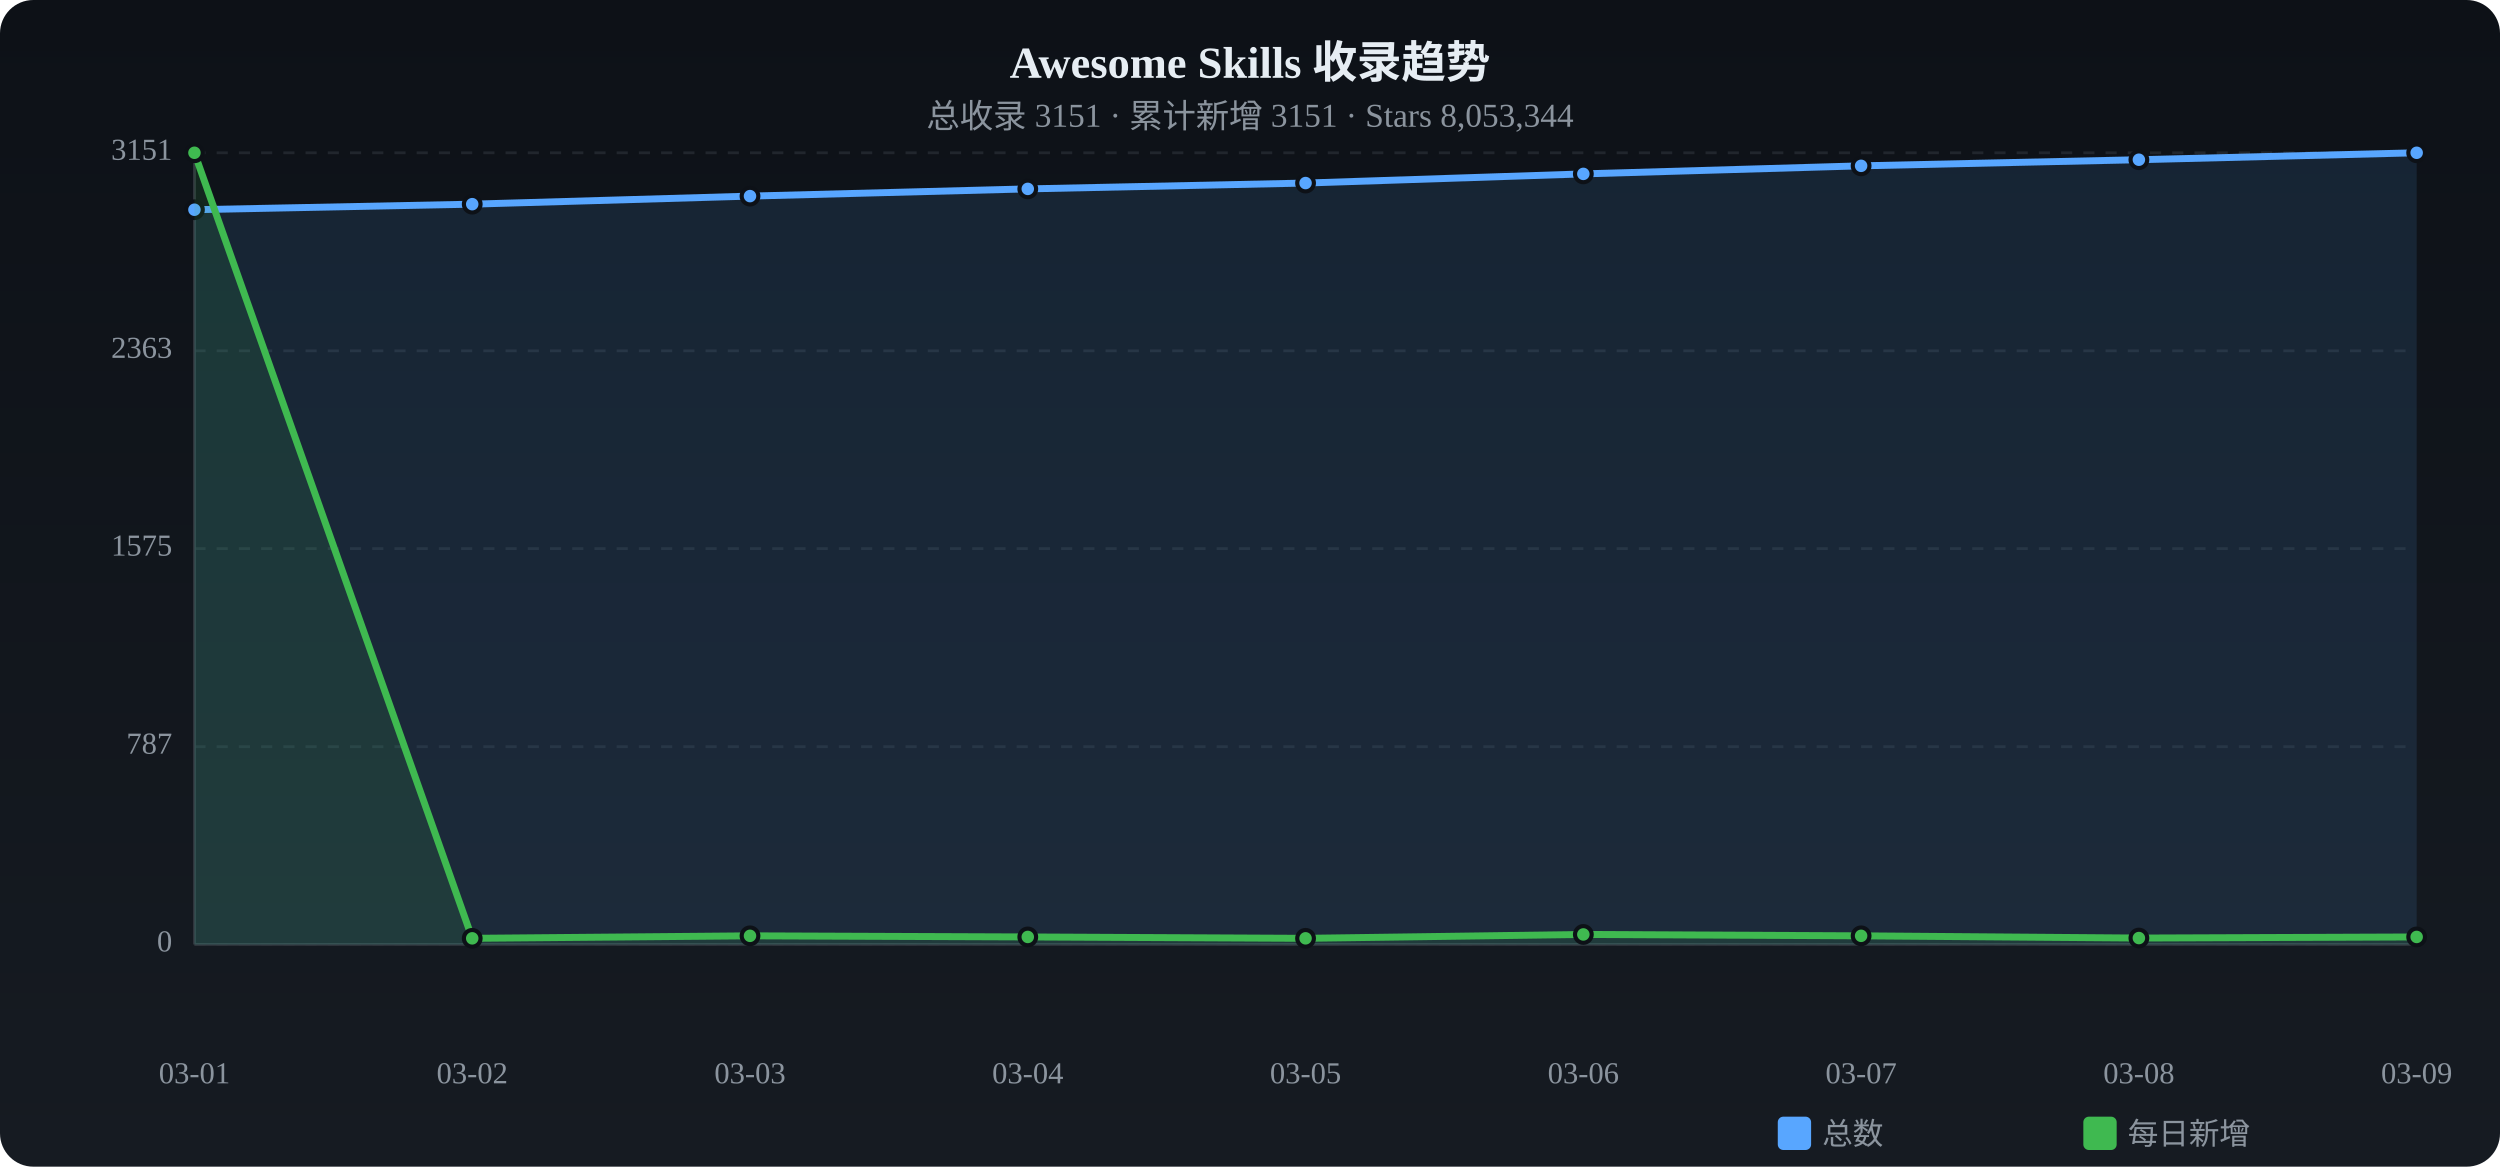
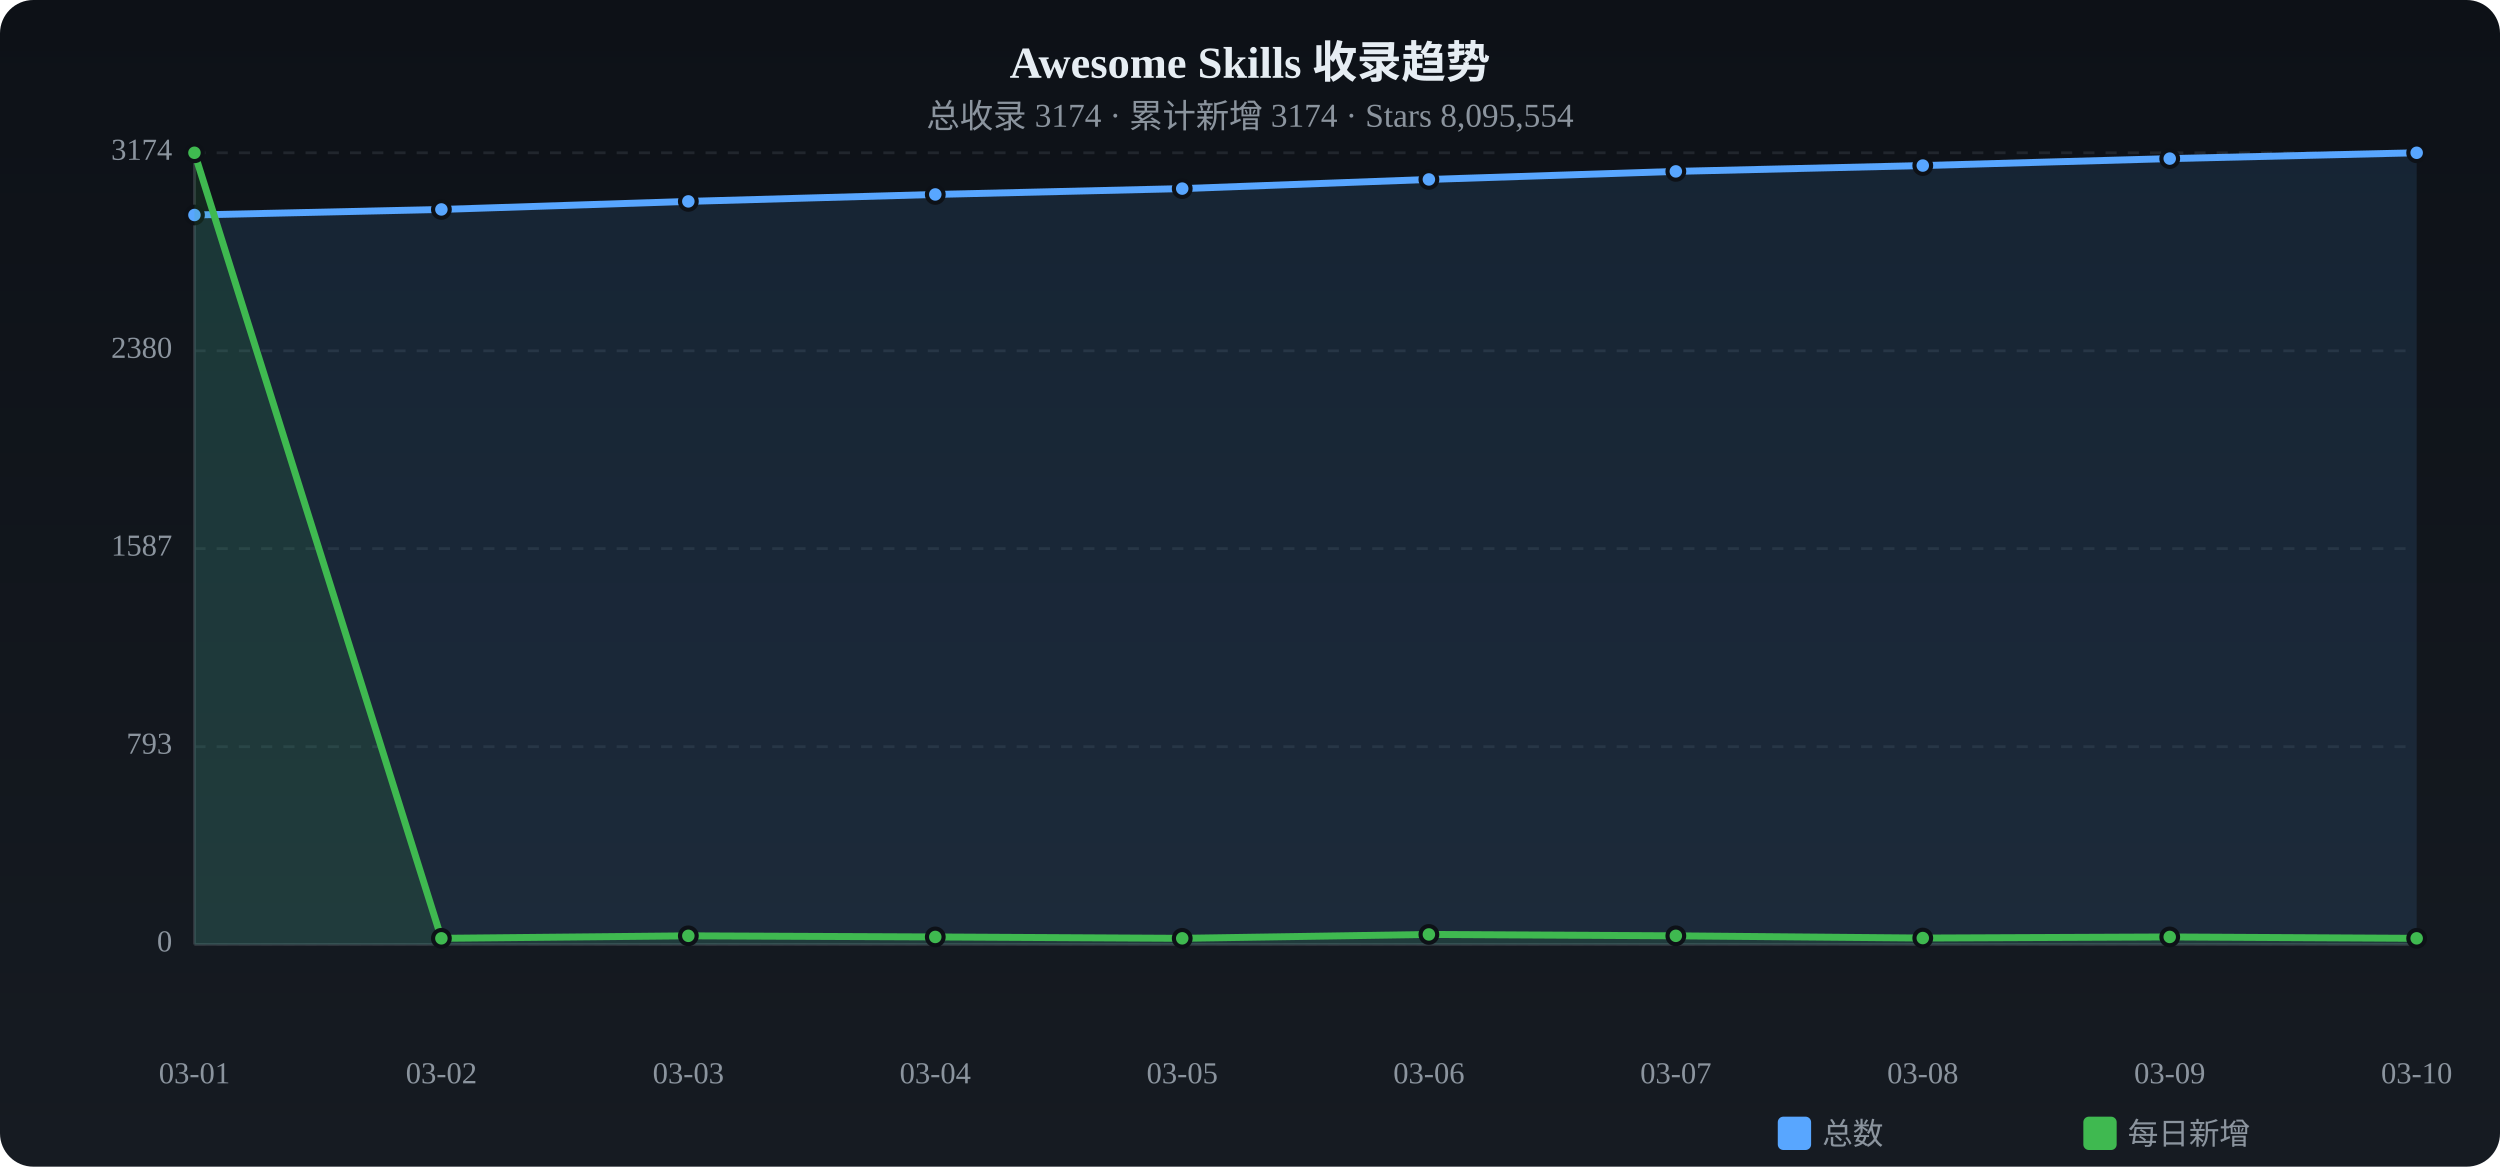
<svg xmlns="http://www.w3.org/2000/svg" viewBox="0 0 900 420" width="900" height="420">
  <defs>
    <linearGradient id="tbg" x1="0%" y1="0%" x2="0%" y2="100%">
      <stop offset="0%" stop-color="#0d1117" />
      <stop offset="100%" stop-color="#161b22" />
    </linearGradient>
  </defs>
  <rect width="900" height="420" rx="12" fill="url(#tbg)" />
  <text x="450.0" y="28" text-anchor="middle" fill="#e6edf3" font-size="16" font-weight="bold">Awesome Skills 收录趋势</text>
-   <text x="450.0" y="46" text-anchor="middle" fill="#8b949e" font-size="12">总收录 3151 · 累计新增 3151 · Stars 8,053,344</text>
+   <text x="450.0" y="46" text-anchor="middle" fill="#8b949e" font-size="12">总收录 3174 · 累计新增 3174 · Stars 8,095,554</text>
  <text x="62" y="340.0" text-anchor="end" fill="#8b949e" font-size="11" dominant-baseline="middle">0</text>
  <line x1="70" y1="340.0" x2="870" y2="340.0" stroke="#21262d" stroke-dasharray="4 4" />
-   <text x="62" y="268.8" text-anchor="end" fill="#8b949e" font-size="11" dominant-baseline="middle">787</text>
+   <text x="62" y="268.8" text-anchor="end" fill="#8b949e" font-size="11" dominant-baseline="middle">793</text>
  <line x1="70" y1="268.8" x2="870" y2="268.8" stroke="#21262d" stroke-dasharray="4 4" />
-   <text x="62" y="197.5" text-anchor="end" fill="#8b949e" font-size="11" dominant-baseline="middle">1575</text>
+   <text x="62" y="197.5" text-anchor="end" fill="#8b949e" font-size="11" dominant-baseline="middle">1587</text>
  <line x1="70" y1="197.5" x2="870" y2="197.5" stroke="#21262d" stroke-dasharray="4 4" />
-   <text x="62" y="126.3" text-anchor="end" fill="#8b949e" font-size="11" dominant-baseline="middle">2363</text>
+   <text x="62" y="126.3" text-anchor="end" fill="#8b949e" font-size="11" dominant-baseline="middle">2380</text>
  <line x1="70" y1="126.3" x2="870" y2="126.3" stroke="#21262d" stroke-dasharray="4 4" />
-   <text x="62" y="55.0" text-anchor="end" fill="#8b949e" font-size="11" dominant-baseline="middle">3151</text>
+   <text x="62" y="55.0" text-anchor="end" fill="#8b949e" font-size="11" dominant-baseline="middle">3174</text>
  <line x1="70" y1="55.0" x2="870" y2="55.0" stroke="#21262d" stroke-dasharray="4 4" />
  <line x1="70" y1="55" x2="70" y2="340" stroke="#30363d" />
  <line x1="70" y1="340" x2="870" y2="340" stroke="#30363d" />
-   <path d="M70.0,75.5 L170.0,73.5 L270.0,70.6 L370.0,68.0 L470.0,65.9 L570.0,62.6 L670.0,59.7 L770.0,57.5 L870.0,55.0 L870.0,340 L70.0,340 Z" fill="#58a6ff" opacity="0.12" />
-   <polyline points="70.0,75.5 170.0,73.5 270.0,70.6 370.0,68.0 470.0,65.9 570.0,62.6 670.0,59.7 770.0,57.5 870.0,55.0" fill="none" stroke="#58a6ff" stroke-width="2.5" stroke-linecap="round" stroke-linejoin="round" />
-   <circle cx="70.0" cy="75.5" r="3" fill="#58a6ff" stroke="#0d1117" stroke-width="1.5" />
-   <circle cx="170.0" cy="73.5" r="3" fill="#58a6ff" stroke="#0d1117" stroke-width="1.5" />
-   <circle cx="270.0" cy="70.6" r="3" fill="#58a6ff" stroke="#0d1117" stroke-width="1.5" />
-   <circle cx="370.0" cy="68.0" r="3" fill="#58a6ff" stroke="#0d1117" stroke-width="1.5" />
-   <circle cx="470.0" cy="65.9" r="3" fill="#58a6ff" stroke="#0d1117" stroke-width="1.5" />
-   <circle cx="570.0" cy="62.6" r="3" fill="#58a6ff" stroke="#0d1117" stroke-width="1.5" />
-   <circle cx="670.0" cy="59.7" r="3" fill="#58a6ff" stroke="#0d1117" stroke-width="1.5" />
-   <circle cx="770.0" cy="57.5" r="3" fill="#58a6ff" stroke="#0d1117" stroke-width="1.5" />
+   <path d="M70.0,77.4 L158.9,75.4 L247.8,72.5 L336.7,70.0 L425.6,67.9 L514.4,64.6 L603.3,61.7 L692.2,59.6 L781.1,57.1 L870.0,55.0 L870.0,340 L70.0,340 Z" fill="#58a6ff" opacity="0.12" />
+   <polyline points="70.0,77.4 158.9,75.4 247.8,72.5 336.7,70.0 425.6,67.9 514.4,64.6 603.3,61.7 692.2,59.6 781.1,57.1 870.0,55.0" fill="none" stroke="#58a6ff" stroke-width="2.5" stroke-linecap="round" stroke-linejoin="round" />
+   <circle cx="70.0" cy="77.4" r="3" fill="#58a6ff" stroke="#0d1117" stroke-width="1.5" />
+   <circle cx="158.9" cy="75.4" r="3" fill="#58a6ff" stroke="#0d1117" stroke-width="1.5" />
+   <circle cx="247.8" cy="72.5" r="3" fill="#58a6ff" stroke="#0d1117" stroke-width="1.5" />
+   <circle cx="336.7" cy="70.0" r="3" fill="#58a6ff" stroke="#0d1117" stroke-width="1.5" />
+   <circle cx="425.6" cy="67.9" r="3" fill="#58a6ff" stroke="#0d1117" stroke-width="1.5" />
+   <circle cx="514.4" cy="64.6" r="3" fill="#58a6ff" stroke="#0d1117" stroke-width="1.5" />
+   <circle cx="603.3" cy="61.7" r="3" fill="#58a6ff" stroke="#0d1117" stroke-width="1.5" />
+   <circle cx="692.2" cy="59.6" r="3" fill="#58a6ff" stroke="#0d1117" stroke-width="1.5" />
+   <circle cx="781.1" cy="57.1" r="3" fill="#58a6ff" stroke="#0d1117" stroke-width="1.5" />
  <circle cx="870.0" cy="55.0" r="3" fill="#58a6ff" stroke="#0d1117" stroke-width="1.5" />
-   <path d="M70.0,55.0 L170.0,337.8 L270.0,336.9 L370.0,337.3 L470.0,337.8 L570.0,336.4 L670.0,336.9 L770.0,337.7 L870.0,337.3 L870.0,340 L70.0,340 Z" fill="#3fb950" opacity="0.12" />
-   <polyline points="70.0,55.0 170.0,337.8 270.0,336.9 370.0,337.3 470.0,337.8 570.0,336.4 670.0,336.9 770.0,337.7 870.0,337.3" fill="none" stroke="#3fb950" stroke-width="2.5" stroke-linecap="round" stroke-linejoin="round" />
+   <path d="M70.0,55.0 L158.9,337.8 L247.8,336.9 L336.7,337.3 L425.6,337.8 L514.4,336.4 L603.3,336.9 L692.2,337.7 L781.1,337.3 L870.0,337.8 L870.0,340 L70.0,340 Z" fill="#3fb950" opacity="0.12" />
+   <polyline points="70.0,55.0 158.9,337.8 247.8,336.9 336.7,337.3 425.6,337.8 514.4,336.4 603.3,336.9 692.2,337.7 781.1,337.3 870.0,337.8" fill="none" stroke="#3fb950" stroke-width="2.5" stroke-linecap="round" stroke-linejoin="round" />
  <circle cx="70.0" cy="55.0" r="3" fill="#3fb950" stroke="#0d1117" stroke-width="1.5" />
-   <circle cx="170.0" cy="337.8" r="3" fill="#3fb950" stroke="#0d1117" stroke-width="1.5" />
-   <circle cx="270.0" cy="336.9" r="3" fill="#3fb950" stroke="#0d1117" stroke-width="1.5" />
-   <circle cx="370.0" cy="337.3" r="3" fill="#3fb950" stroke="#0d1117" stroke-width="1.5" />
-   <circle cx="470.0" cy="337.8" r="3" fill="#3fb950" stroke="#0d1117" stroke-width="1.5" />
-   <circle cx="570.0" cy="336.4" r="3" fill="#3fb950" stroke="#0d1117" stroke-width="1.5" />
-   <circle cx="670.0" cy="336.9" r="3" fill="#3fb950" stroke="#0d1117" stroke-width="1.5" />
-   <circle cx="770.0" cy="337.7" r="3" fill="#3fb950" stroke="#0d1117" stroke-width="1.5" />
-   <circle cx="870.0" cy="337.3" r="3" fill="#3fb950" stroke="#0d1117" stroke-width="1.5" />
+   <circle cx="158.9" cy="337.8" r="3" fill="#3fb950" stroke="#0d1117" stroke-width="1.5" />
+   <circle cx="247.8" cy="336.9" r="3" fill="#3fb950" stroke="#0d1117" stroke-width="1.5" />
+   <circle cx="336.7" cy="337.3" r="3" fill="#3fb950" stroke="#0d1117" stroke-width="1.5" />
+   <circle cx="425.6" cy="337.8" r="3" fill="#3fb950" stroke="#0d1117" stroke-width="1.5" />
+   <circle cx="514.4" cy="336.4" r="3" fill="#3fb950" stroke="#0d1117" stroke-width="1.5" />
+   <circle cx="603.3" cy="336.9" r="3" fill="#3fb950" stroke="#0d1117" stroke-width="1.5" />
+   <circle cx="692.2" cy="337.7" r="3" fill="#3fb950" stroke="#0d1117" stroke-width="1.5" />
+   <circle cx="781.1" cy="337.3" r="3" fill="#3fb950" stroke="#0d1117" stroke-width="1.5" />
+   <circle cx="870.0" cy="337.8" r="3" fill="#3fb950" stroke="#0d1117" stroke-width="1.5" />
  <text x="70.0" y="390" text-anchor="middle" fill="#8b949e" font-size="11">03-01</text>
-   <text x="170.0" y="390" text-anchor="middle" fill="#8b949e" font-size="11">03-02</text>
-   <text x="270.0" y="390" text-anchor="middle" fill="#8b949e" font-size="11">03-03</text>
-   <text x="370.0" y="390" text-anchor="middle" fill="#8b949e" font-size="11">03-04</text>
-   <text x="470.0" y="390" text-anchor="middle" fill="#8b949e" font-size="11">03-05</text>
-   <text x="570.0" y="390" text-anchor="middle" fill="#8b949e" font-size="11">03-06</text>
-   <text x="670.0" y="390" text-anchor="middle" fill="#8b949e" font-size="11">03-07</text>
-   <text x="770.0" y="390" text-anchor="middle" fill="#8b949e" font-size="11">03-08</text>
-   <text x="870.0" y="390" text-anchor="middle" fill="#8b949e" font-size="11">03-09</text>
+   <text x="158.9" y="390" text-anchor="middle" fill="#8b949e" font-size="11">03-02</text>
+   <text x="247.8" y="390" text-anchor="middle" fill="#8b949e" font-size="11">03-03</text>
+   <text x="336.7" y="390" text-anchor="middle" fill="#8b949e" font-size="11">03-04</text>
+   <text x="425.6" y="390" text-anchor="middle" fill="#8b949e" font-size="11">03-05</text>
+   <text x="514.4" y="390" text-anchor="middle" fill="#8b949e" font-size="11">03-06</text>
+   <text x="603.3" y="390" text-anchor="middle" fill="#8b949e" font-size="11">03-07</text>
+   <text x="692.2" y="390" text-anchor="middle" fill="#8b949e" font-size="11">03-08</text>
+   <text x="781.1" y="390" text-anchor="middle" fill="#8b949e" font-size="11">03-09</text>
+   <text x="870.0" y="390" text-anchor="middle" fill="#8b949e" font-size="11">03-10</text>
  <rect x="640" y="402" width="12" height="12" rx="2" fill="#58a6ff" />
  <text x="656" y="412" fill="#8b949e" font-size="11">总数</text>
  <rect x="750" y="402" width="12" height="12" rx="2" fill="#3fb950" />
  <text x="766" y="412" fill="#8b949e" font-size="11">每日新增</text>
</svg>
